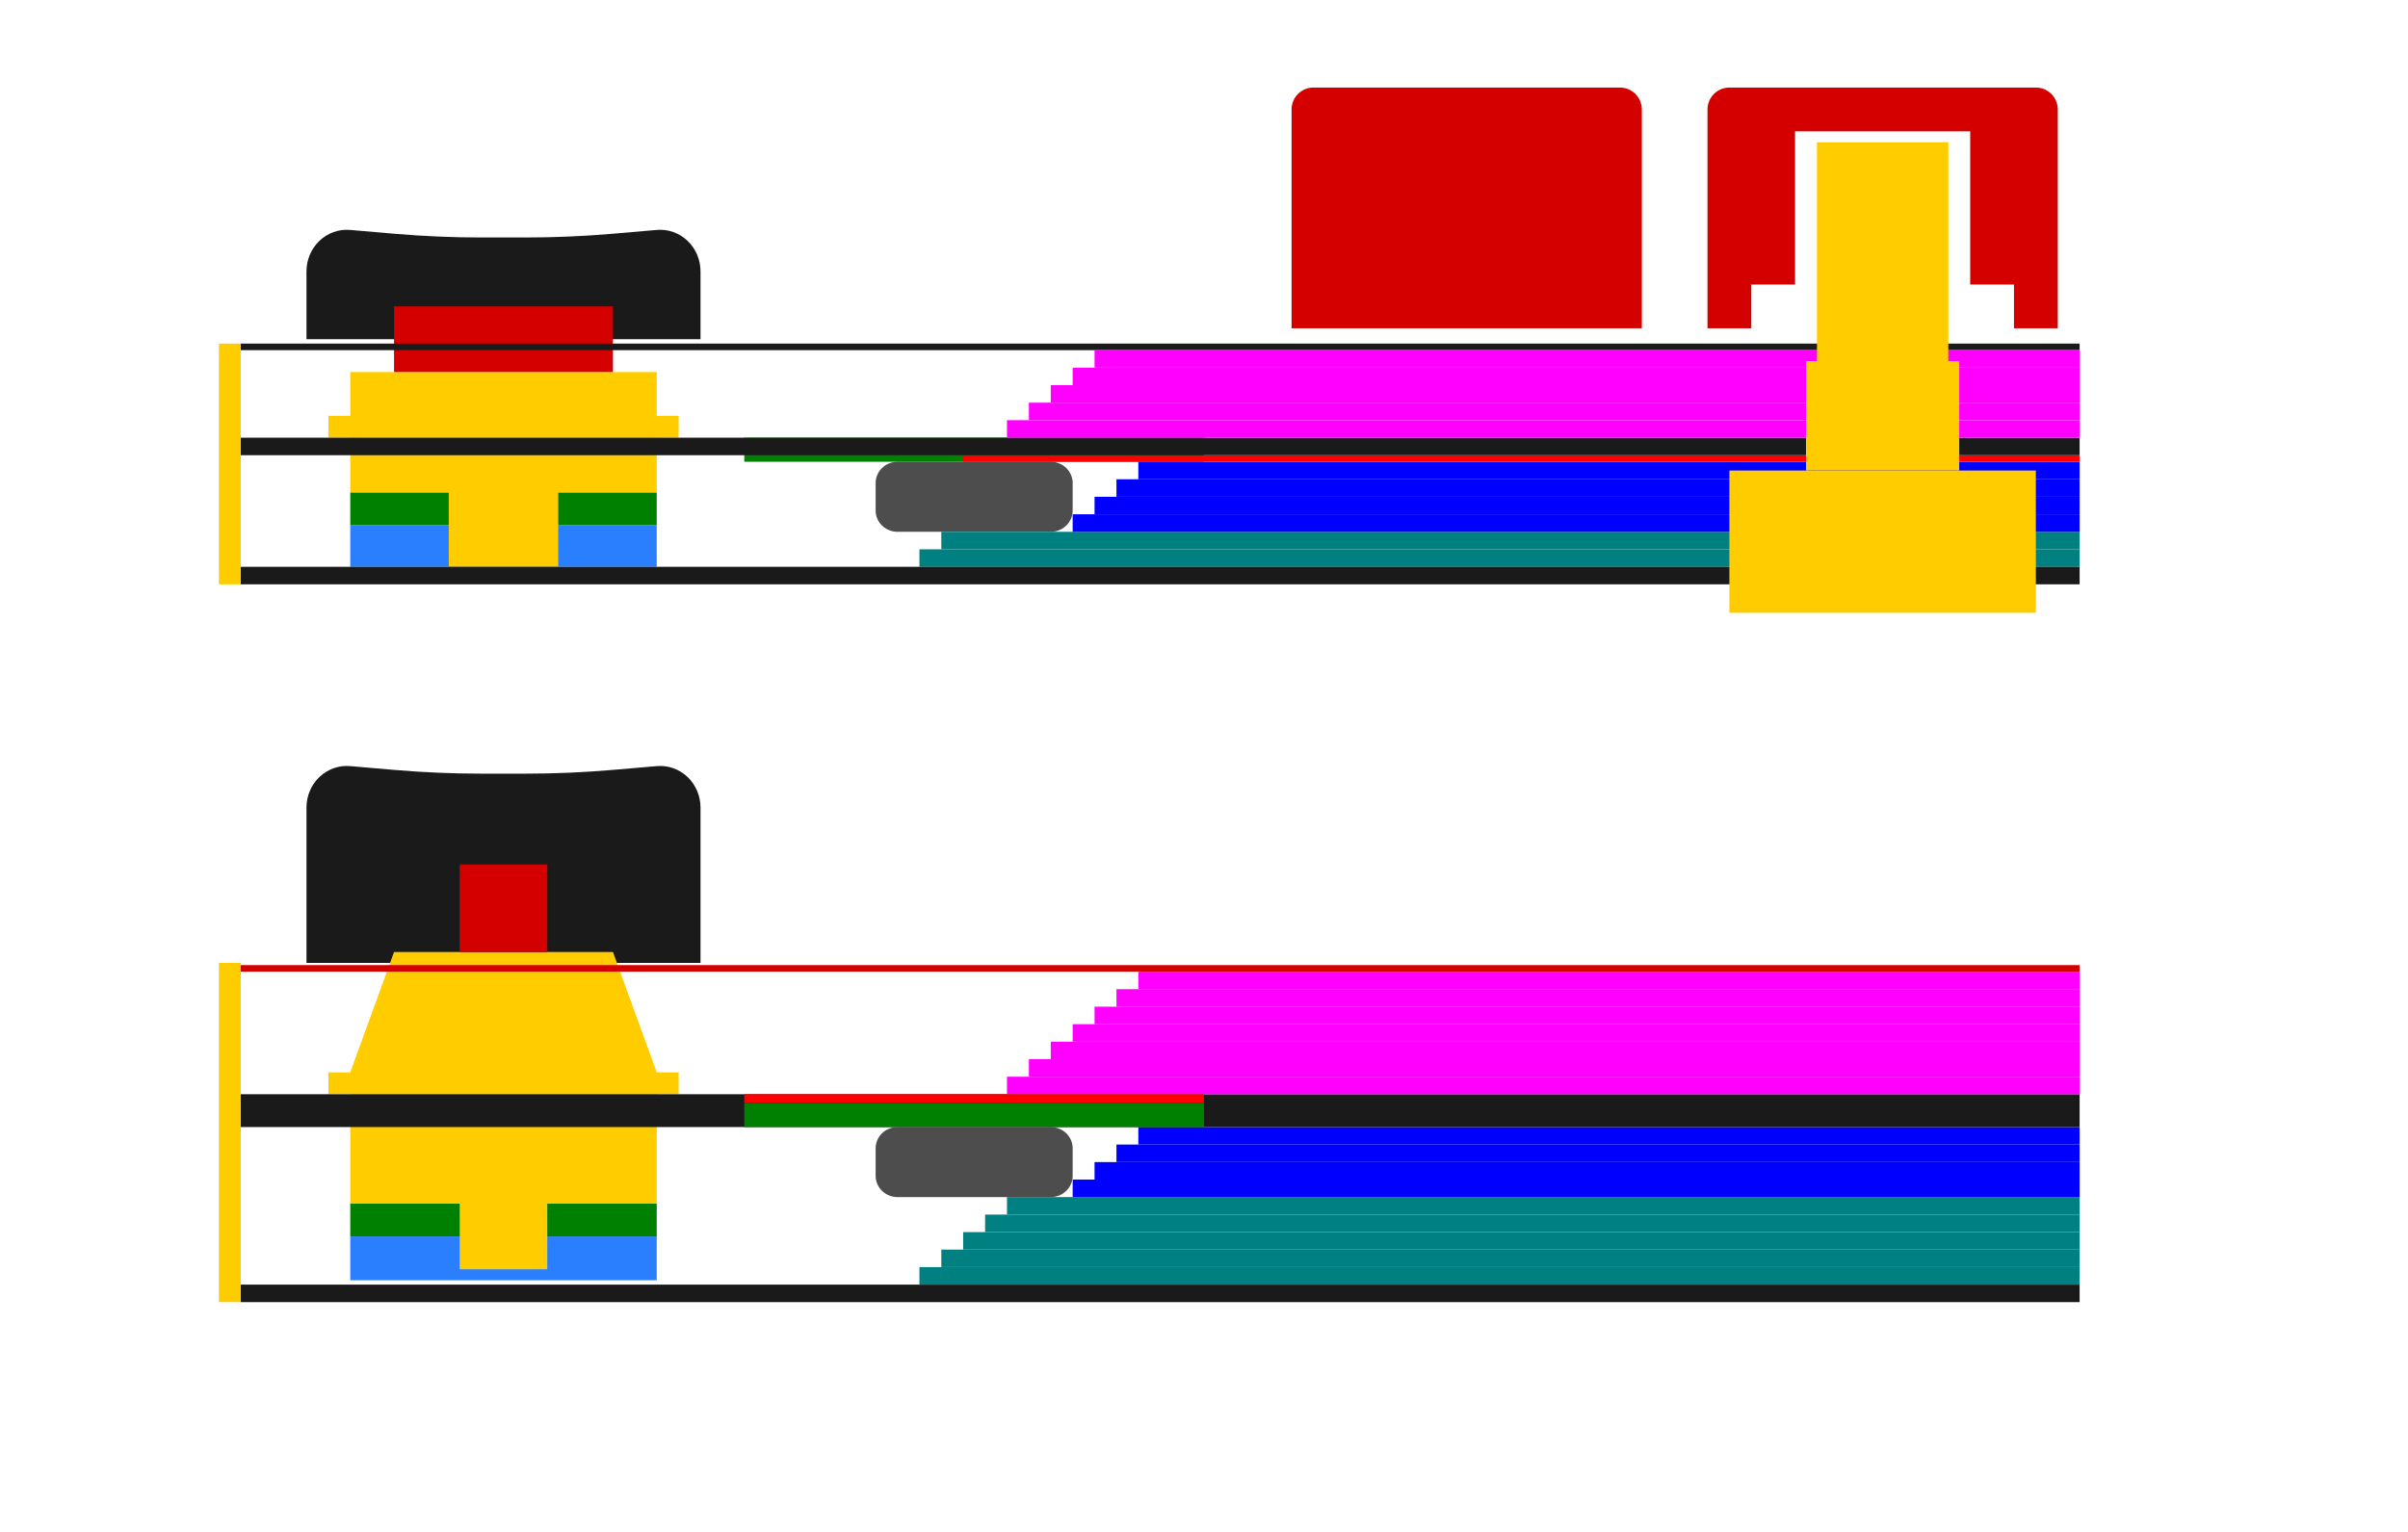
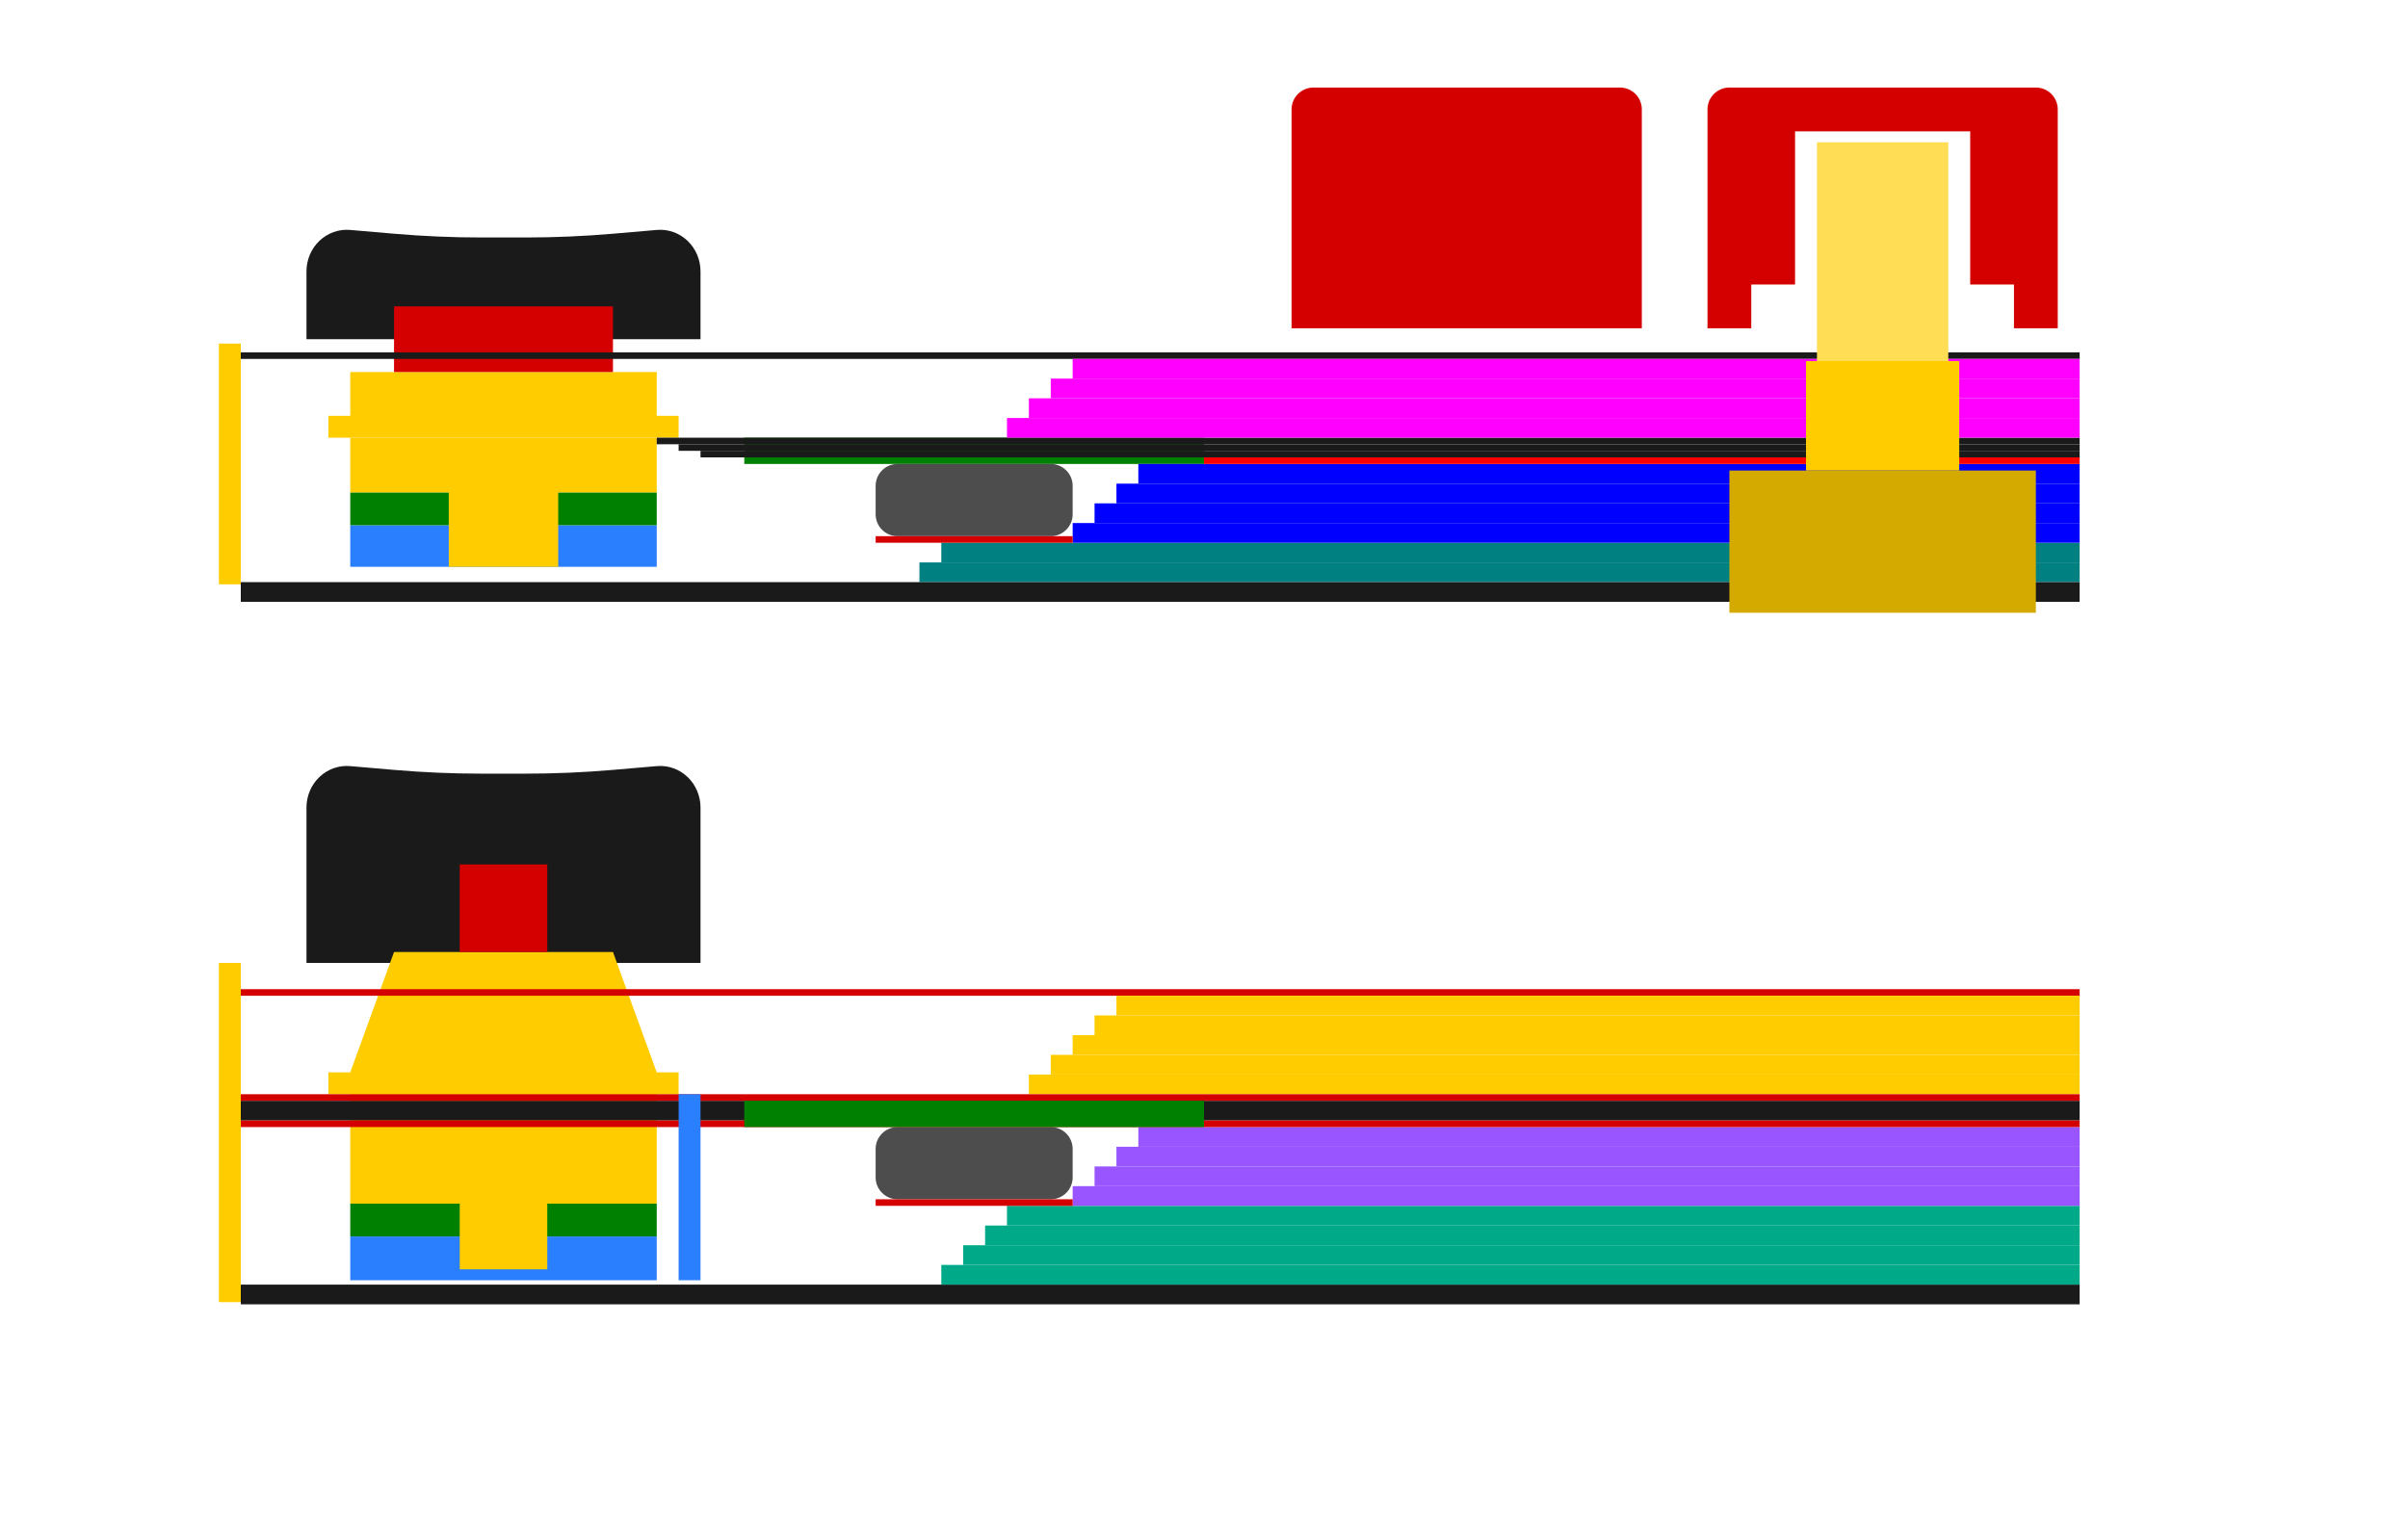
<svg xmlns="http://www.w3.org/2000/svg" width="110mm" height="70mm" viewBox="0 0 110 70" version="1.1" id="svg1" xml:space="preserve">
  <defs id="defs1">
    <rect x="245.669" y="-188.976" width="585.827" height="75.591" id="rect77" />
    <marker id="Arrow2Sstart" orient="auto" refX="0" refY="0" style="overflow:visible">
      <path d="M 8.72,4.03 -2.21,0.02 8.72,-4 c -1.75,2.37 -1.74,5.62 0,8.03 z" id="Arrow2SstartPath" style="fill:#000000;fill-opacity:1;stroke:none" transform="matrix(0.3,0,0,0.3,-0.69,0)" />
    </marker>
    <marker id="Arrow2Send" orient="auto" refX="0" refY="0" style="overflow:visible">
      <path d="M 8.72,4.03 -2.21,0.02 8.72,-4 c -1.75,2.37 -1.74,5.62 0,8.03 z" id="Arrow2SendPath" style="fill:#000000;fill-opacity:1;stroke:none" transform="matrix(-0.3,0,0,-0.3,0.69,0)" />
    </marker>
    <rect x="245.669" y="-188.976" width="113.386" height="152.913" id="rect79" />
    <rect x="245.669" y="-188.976" width="585.827" height="75.591" id="rect77-3" />
    <rect x="245.669" y="-188.976" width="113.386" height="152.913" id="rect79-2" />
+     <rect x="134.704" y="173.858" width="33.851" height="20.891" id="rect21" />
  </defs>
  <g id="layer1" style="display:none">
    <path id="path202" style="display:inline;fill:#008000;stroke:#000000;stroke-width:0;stroke-dasharray:none" d="m 125.044,74.769 h 21 v 1.6 h -21 z" transform="translate(-96.04375,-14.76876)" />
    <path id="path203" style="display:inline;fill:#4d4d4d;stroke:#000000;stroke-width:0;stroke-dasharray:none" d="m 61.5,-16.65 h 7 a 1,1 45 0 1 1,1 l 0,1.3 a 1,1 135 0 1 -1,1 h -7 a 1,1 45 0 1 -1,-1 v -1.3 a 1,1 135 0 1 1,-1 z" transform="matrix(1,0,0,1.000001,-25.50001,78.25047)" />
  </g>
  <g id="layer5" transform="translate(-96.04375,-14.76876)" style="display:inline">
    <path id="path1" style="display:inline;fill:#1a1a1a;stroke:#000000;stroke-width:0;stroke-dasharray:none" d="m 150.037,-8.065 2.014,0.168 a 48.083,48.083 2.382 0 0 3.993,0.166 l 2,0 a 48.083,48.083 177.618 0 0 3.993,-0.166 l 2.014,-0.168 a 1.84,1.84 42.618 0 1 1.993,1.834 V 0.641 H 148.044 V -6.231 a 1.84,1.84 137.382 0 1 1.993,-1.834 z" transform="matrix(1,0,0,1.032942,-38.00012,58.10615)" />
-     <path id="path21" style="display:inline;opacity:1;fill:#008000;stroke:#000000;stroke-width:0;stroke-dasharray:none" d="m 130.044,34.769 h 21 v 1.1 h -21 z" />
-     <path id="path24" style="display:inline;opacity:1;fill:#4d4d4d;stroke:#000000;stroke-width:0;stroke-dasharray:none" d="m 61.5,-16.65 h 7 a 1,1 45 0 1 1,1 l 0,1.3 a 1,1 135 0 1 -1,1 h -7 a 1,1 45 0 1 -1,-1 v -1.3 a 1,1 135 0 1 1,-1 z" transform="matrix(1,0,0,0.9696967,75.54375,52.01463)" />
+     <path id="path21" style="display:inline;opacity:1;fill:#008000;stroke:#000000;stroke-width:0;stroke-dasharray:none" d="m 130.044,34.769 h 21 v 1.2 h -21 z" />
+     <path id="path24" style="display:inline;opacity:1;fill:#4d4d4d;stroke:#000000;stroke-width:0;stroke-dasharray:none" d="m 61.5,-16.65 h 7 a 1,1 45 0 1 1,1 l 0,1.3 a 1,1 135 0 1 -1,1 h -7 a 1,1 45 0 1 -1,-1 v -1.3 a 1,1 135 0 1 1,-1 z" transform="translate(75.54375,52.61919)" />
    <path id="path197" style="display:inline;opacity:1;fill:#d40000;stroke:#000000;stroke-width:0;stroke-dasharray:none" d="m 116.544,-39.731 h 14 a 1,1 45 0 1 1,1 v 10 h -16 l 0,-10 a 1,1 135 0 1 1,-1 z" transform="translate(39.50001,58.5)" />
    <path id="path101-8" style="display:inline;fill:#ffcc00;stroke:#000000;stroke-width:0;stroke-dasharray:none" d="m 112.044,31.769 v 2 h -1 v 1 h 16 v -1 h -1 v -2 z" />
    <path id="path107-7" style="display:inline;fill:#2a7fff;stroke:#000000;stroke-width:0;stroke-dasharray:none" d="m 112.044,38.769 h 14 v 1.9 h -14 z" />
    <path id="path2" style="display:inline;fill:#1a1a1a;stroke:#000000;stroke-width:0;stroke-dasharray:none" d="m 150.037,-8.065 2.014,0.168 a 48.083,48.083 2.382 0 0 3.993,0.166 l 2,0 a 48.083,48.083 177.618 0 0 3.993,-0.166 l 2.014,-0.168 a 1.84,1.84 42.618 0 1 1.993,1.834 v 3 h -18 v -3 a 1.84,1.84 137.382 0 1 1.993,-1.834 z" transform="matrix(1,0,0,1.032986,-38.00012,33.60651)" />
    <path id="path5" style="display:inline;fill:#ffcc00;stroke:#000000;stroke-width:0;stroke-dasharray:none" d="m 114.044,58.269 -2,5.5 h -1 v 1 h 16 v -1 h -1 l -2,-5.5 z" />
    <path id="path9" style="display:inline;fill:#2a7fff;stroke:#000000;stroke-width:0;stroke-dasharray:none" d="m 112.044,71.269 h 14 v 2 h -14 z" />
    <path id="path13" style="display:inline;fill:#008000;stroke:#000000;stroke-width:0;stroke-dasharray:none" d="m 112.044,69.769 h 14 v 1.5 h -14 z" />
    <path id="path14" style="display:inline;fill:#008000;stroke:#000000;stroke-width:0;stroke-dasharray:none" d="m 112.044,37.269 h 14 v 1.5 h -14 z" />
    <path id="path15" style="display:inline;fill:#d40000;stroke:#000000;stroke-width:0;stroke-dasharray:none" d="m 117.044,54.269 h 4 v 4 h -4 z" />
    <path id="path6" style="display:inline;fill:#ffcc00;stroke:#000000;stroke-width:0;stroke-dasharray:none" d="m 112.044,64.769 v 5 h 5 l -1.1e-4,3 h 4 l -1.3e-4,-3 h 5 v -5 z" />
    <path id="path102-7" style="display:inline;fill:#ffcc00;stroke:#000000;stroke-width:0;stroke-dasharray:none" d="m 112.044,34.769 v 2.5 h 4.5 v 3.401 h 5 v -3.401 h 4.5 v -2.5 z" />
    <path id="path16" style="display:inline;fill:#d40000;stroke:#000000;stroke-width:0;stroke-dasharray:none" d="m 114.044,28.769 h 10 v 3 h -10 z" />
-     <path id="path63" style="display:inline;opacity:1;fill:#008080;stroke:#000000;stroke-width:0;stroke-dasharray:none" d="m 138.044,39.869 h 53 v 0.8 h -53 z" />
-     <path id="path65" style="display:inline;opacity:1;fill:#1a1a1a;stroke:#000000;stroke-width:0;stroke-dasharray:none" d="m 107.044,40.669 h 84 v 0.8 h -84 z" />
-     <path id="path66" style="display:inline;opacity:1;fill:#008080;stroke:#000000;stroke-width:0;stroke-dasharray:none" d="m 139.044,39.069 h 52 v 0.8 h -52 z" />
-     <path id="path68" style="display:inline;opacity:1;fill:#0000ff;stroke:#000000;stroke-width:0;stroke-dasharray:none" d="m 145.044,38.269 h 46 v 0.8 h -46 z" />
-     <path id="path72" style="display:inline;opacity:1;fill:#0000ff;stroke:#000000;stroke-width:0;stroke-dasharray:none" d="m 146.044,37.469 h 45 v 0.8 h -45 z" />
-     <path id="path73" style="display:inline;opacity:1;fill:#0000ff;stroke:#000000;stroke-width:0;stroke-dasharray:none" d="m 147.044,36.669 h 44 v 0.8 h -44 z" />
-     <path id="path74" style="display:inline;opacity:1;fill:#0000ff;stroke:#000000;stroke-width:0;stroke-dasharray:none" d="m 148.044,35.869 h 43 v 0.8 h -43 z" />
-     <path id="path75" style="display:inline;opacity:1;fill:#ff0000;stroke:#000000;stroke-width:0;stroke-dasharray:none" d="m 140.044,35.569 h 51 v 0.3 h -51 z" />
-     <path id="path76" style="display:inline;opacity:1;fill:#1a1a1a;stroke:#000000;stroke-width:0;stroke-dasharray:none" d="m 107.044,34.769 h 84 v 0.8 h -84 z" />
-     <path id="path79" style="display:inline;opacity:1;fill:#ff00ff;stroke:#000000;stroke-width:0;stroke-dasharray:none" d="m 142.044,33.969 h 49 v 0.8 h -49 z" />
-     <path id="path80" style="display:inline;opacity:1;fill:#ff00ff;stroke:#000000;stroke-width:0;stroke-dasharray:none" d="m 143.044,33.169 h 48 v 0.8 h -48 z" />
-     <path id="path81" style="display:inline;opacity:1;fill:#ff00ff;stroke:#000000;stroke-width:0;stroke-dasharray:none" d="m 144.044,32.369 h 47 v 0.8 h -47 z" />
-     <path id="path82" style="display:inline;opacity:1;fill:#1a1a1a;stroke:#000000;stroke-width:0;stroke-dasharray:none" d="m 107.044,30.469 h 84 v 0.3 h -84 z" />
-     <path id="path83" style="display:inline;opacity:1;fill:#ff00ff;stroke:#000000;stroke-width:0;stroke-dasharray:none" d="m 145.044,31.569 h 46 v 0.8 h -46 z" />
-     <path id="path84" style="display:inline;opacity:1;fill:#ff00ff;stroke:#000000;stroke-width:0;stroke-dasharray:none" d="m 146.044,30.769 h 45 v 0.8 h -45 z" />
-     <path id="path10" style="display:inline;opacity:1;fill:#008080;stroke:#000000;stroke-width:0;stroke-dasharray:none" d="m 141.044,70.269 h 50 v 0.8 h -50 z" />
-     <path id="path12" style="display:inline;opacity:1;fill:#1a1a1a;stroke:#000000;stroke-width:0;stroke-dasharray:none" d="m 107.044,73.469 h 84 v 0.8 h -84 z" />
-     <path id="path17" style="display:inline;opacity:1;fill:#008080;stroke:#000000;stroke-width:0;stroke-dasharray:none" d="m 142.044,69.469 h 49 v 0.8 h -49 z" />
-     <path id="path18" style="display:inline;opacity:1;fill:#0000ff;stroke:#000000;stroke-width:0;stroke-dasharray:none" d="m 145.044,68.669 h 46 v 0.8 h -46 z" />
-     <path id="path19" style="display:inline;opacity:1;fill:#0000ff;stroke:#000000;stroke-width:0;stroke-dasharray:none" d="m 146.044,67.869 h 45 v 0.8 h -45 z" />
-     <path id="path25" style="display:inline;opacity:1;fill:#0000ff;stroke:#000000;stroke-width:0;stroke-dasharray:none" d="m 147.044,67.069 h 44 v 0.8 h -44 z" />
-     <path id="path26" style="display:inline;opacity:1;fill:#0000ff;stroke:#000000;stroke-width:0;stroke-dasharray:none" d="m 148.044,66.269 h 43 v 0.8 h -43 z" />
-     <path id="path28" style="display:inline;opacity:1;fill:#1a1a1a;stroke:#000000;stroke-width:0;stroke-dasharray:none" d="m 107.044,64.769 h 84 v 1.5 h -84 z" />
-     <path id="path29" style="display:inline;opacity:1;fill:#ff00ff;stroke:#000000;stroke-width:0;stroke-dasharray:none" d="m 142.044,63.969 h 49 v 0.8 h -49 z" />
-     <path id="path30" style="display:inline;opacity:1;fill:#ff00ff;stroke:#000000;stroke-width:0;stroke-dasharray:none" d="m 143.044,63.169 h 48 v 0.8 h -48 z" />
-     <path id="path31" style="display:inline;opacity:1;fill:#ff00ff;stroke:#000000;stroke-width:0;stroke-dasharray:none" d="m 144.044,62.369 h 47 v 0.8 h -47 z" />
-     <path id="path32" style="display:inline;opacity:1;fill:#d40000;stroke:#000000;stroke-width:0;stroke-dasharray:none" d="m 107.044,58.869 h 84 v 0.3 h -84 z" />
-     <path id="path33" style="display:inline;opacity:1;fill:#ff00ff;stroke:#000000;stroke-width:0;stroke-dasharray:none" d="m 145.044,61.569 h 46 v 0.8 h -46 z" />
-     <path id="path34" style="display:inline;opacity:1;fill:#ff00ff;stroke:#000000;stroke-width:0;stroke-dasharray:none" d="m 146.044,60.769 h 45 v 0.8 h -45 z" />
+     <path id="path63" style="display:inline;opacity:1;fill:#008080;stroke:#000000;stroke-width:0;stroke-dasharray:none" d="m 138.044,40.469 h 53 v 0.9 h -53 z" />
+     <path id="path65" style="display:inline;opacity:1;fill:#1a1a1a;stroke:#000000;stroke-width:0;stroke-dasharray:none" d="m 107.044,41.369 h 84 v 0.9 h -84 z" />
+     <path id="path66" style="display:inline;opacity:1;fill:#008080;stroke:#000000;stroke-width:0;stroke-dasharray:none" d="m 139.044,39.569 h 52 v 0.9 h -52 z" />
+     <path id="path68" style="display:inline;opacity:1;fill:#0000ff;stroke:#000000;stroke-width:0;stroke-dasharray:none" d="m 145.044,38.669 h 46 v 0.9 h -46 z" />
+     <path id="path72" style="display:inline;opacity:1;fill:#0000ff;stroke:#000000;stroke-width:0;stroke-dasharray:none" d="m 146.044,37.769 h 45 v 0.9 h -45 z" />
+     <path id="path73" style="display:inline;opacity:1;fill:#0000ff;stroke:#000000;stroke-width:0;stroke-dasharray:none" d="m 147.044,36.869 h 44 v 0.9 h -44 z" />
+     <path id="path74" style="display:inline;opacity:1;fill:#0000ff;stroke:#000000;stroke-width:0;stroke-dasharray:none" d="m 148.044,35.969 h 43 v 0.9 h -43 z" />
+     <path id="path75" style="display:inline;opacity:1;fill:#ff0000;stroke:#000000;stroke-width:0;stroke-dasharray:none" d="m 151.044,35.669 h 40 v 0.3 h -40 z" />
+     <path id="path76" style="display:inline;opacity:1;fill:#1a1a1a;stroke:#000000;stroke-width:0;stroke-dasharray:none" d="m 126.044,34.769 h 65 v 0.3 H 126.044 Z" />
+     <path id="path79" style="display:inline;opacity:1;fill:#ff00ff;stroke:#000000;stroke-width:0;stroke-dasharray:none" d="m 142.044,33.869 h 49 v 0.9 h -49 z" />
+     <path id="path80" style="display:inline;opacity:1;fill:#ff00ff;stroke:#000000;stroke-width:0;stroke-dasharray:none" d="m 143.044,32.969 h 48 v 0.9 h -48 z" />
+     <path id="path81" style="display:inline;opacity:1;fill:#ff00ff;stroke:#000000;stroke-width:0;stroke-dasharray:none" d="m 144.044,32.069 h 47 v 0.9 h -47 z" />
+     <path id="path82" style="display:inline;opacity:1;fill:#1a1a1a;stroke:#000000;stroke-width:0;stroke-dasharray:none" d="m 107.044,30.869 h 84 v 0.3 h -84 z" />
+     <path id="path83" style="display:inline;opacity:1;fill:#ff00ff;stroke:#000000;stroke-width:0;stroke-dasharray:none" d="m 145.044,31.169 h 46 v 0.9 h -46 z" />
+     <path id="path10" style="display:inline;opacity:1;fill:#00aa88;stroke:#000000;stroke-width:0;stroke-dasharray:none" d="m 141.044,70.769 h 50 v 0.9 h -50 z" />
+     <path id="path12" style="display:inline;opacity:1;fill:#1a1a1a;stroke:#000000;stroke-width:0;stroke-dasharray:none" d="m 107.044,73.469 h 84 v 0.9 h -84 z" />
+     <path id="path17" style="display:inline;opacity:1;fill:#00aa88;stroke:#000000;stroke-width:0;stroke-dasharray:none" d="m 142.044,69.869 h 49 v 0.9 h -49 z" />
+     <path id="path18" style="display:inline;opacity:1;fill:#9955ff;stroke:#000000;stroke-width:0;stroke-dasharray:none" d="m 145.044,68.969 h 46 v 0.9 h -46 z" />
+     <path id="path19" style="display:inline;opacity:1;fill:#9955ff;stroke:#000000;stroke-width:0;stroke-dasharray:none" d="m 146.044,68.069 h 45 v 0.9 h -45 z" />
+     <path id="path25" style="display:inline;opacity:1;fill:#9955ff;stroke:#000000;stroke-width:0;stroke-dasharray:none" d="m 147.044,67.169 h 44 v 0.9 h -44 z" />
+     <path id="path26" style="display:inline;opacity:1;fill:#9955ff;stroke:#000000;stroke-width:0;stroke-dasharray:none" d="m 148.044,66.269 h 43 v 0.9 h -43 z" />
+     <path id="path28" style="display:inline;opacity:1;fill:#1a1a1a;stroke:#000000;stroke-width:0;stroke-dasharray:none" d="m 107.044,65.069 h 84 v 0.9 h -84 z" />
+     <path id="path30" style="display:inline;opacity:1;fill:#ffcc00;stroke:#000000;stroke-width:0;stroke-dasharray:none" d="m 143.044,63.869 h 48 v 0.9 h -48 z" />
+     <path id="path31" style="display:inline;opacity:1;fill:#ffcc00;stroke:#000000;stroke-width:0;stroke-dasharray:none" d="m 144.044,62.969 h 47 v 0.9 h -47 z" />
+     <path id="path32" style="display:inline;opacity:1;fill:#d40000;stroke:#000000;stroke-width:0;stroke-dasharray:none" d="m 107.044,59.969 h 84 v 0.3 h -84 z" />
+     <path id="path33" style="display:inline;opacity:1;fill:#ffcc00;stroke:#000000;stroke-width:0;stroke-dasharray:none" d="m 145.044,62.069 h 46 v 0.9 h -46 z" />
+     <path id="path34" style="display:inline;opacity:1;fill:#ffcc00;stroke:#000000;stroke-width:0;stroke-dasharray:none" d="m 146.044,61.169 h 45 v 0.9 h -45 z" />
    <path id="path64" style="display:inline;opacity:1;fill:#ffcc00;stroke:#000000;stroke-width:0;stroke-dasharray:none" d="m 106.044,30.469 h 1 v 11 h -1 z" />
    <path id="path67" style="display:inline;opacity:1;fill:#ffcc00;stroke:#000000;stroke-width:0;stroke-dasharray:none" d="m 106.044,58.769 h 1 v 15.5 h -1 z" />
-     <path id="path85" style="display:inline;opacity:1;fill:#008080;stroke:#000000;stroke-width:0;stroke-dasharray:none" d="m 140.044,71.069 h 51 v 0.8 h -51 z" />
-     <path id="path87" style="display:inline;opacity:1;fill:#008080;stroke:#000000;stroke-width:0;stroke-dasharray:none" d="m 139.044,71.869 h 52 v 0.8 h -52 z" />
-     <path id="path88" style="display:inline;opacity:1;fill:#008080;stroke:#000000;stroke-width:0;stroke-dasharray:none" d="m 138.044,72.669 h 53 v 0.8 h -53 z" />
-     <path id="path90" style="display:inline;opacity:1;fill:#ff0000;stroke:#000000;stroke-width:0;stroke-dasharray:none" d="m 130.044,64.769 h 21 v 0.4 h -21 z" />
+     <path id="path85" style="display:inline;opacity:1;fill:#00aa88;stroke:#000000;stroke-width:0;stroke-dasharray:none" d="m 140.044,71.669 h 51 v 0.9 h -51 z" />
+     <path id="path87" style="display:inline;opacity:1;fill:#00aa88;stroke:#000000;stroke-width:0;stroke-dasharray:none" d="m 139.044,72.569 h 52 v 0.9 h -52 z" />
    <path id="path124" style="display:inline;opacity:1;fill:#d40000;stroke:#000000;stroke-width:0;stroke-dasharray:none" d="m 116.044,-29.856 h 14 a 1,1 45 0 1 1,1 v 10 h -2 v -2 h -2 v -7 h -8 v 7 h -2 l -1e-5,2 h -2 l 0,-10 a 1,1 135 0 1 1,-1 z" transform="translate(59,48.625)" />
-     <path id="path186" style="display:inline;fill:#ffcc00;stroke:#000000;stroke-width:0;stroke-dasharray:none" d="m 179.044,21.269 h 6 V 31.269 h -6 z" />
-     <path id="path187" style="display:inline;fill:#ffcc00;stroke:#000000;stroke-width:0;stroke-dasharray:none" d="m 175.044,36.269 h 14 v 6.5 h -14 z" />
+     <path id="path186" style="display:inline;fill:#ffdd55;stroke:#000000;stroke-width:0;stroke-dasharray:none" d="m 179.044,21.269 h 6 V 31.269 h -6 z" />
+     <path id="path187" style="display:inline;fill:#d4aa00;stroke:#000000;stroke-width:0;stroke-dasharray:none" d="m 175.044,36.269 h 14 v 6.5 h -14 z" />
+     <path id="path69" style="display:inline;opacity:1;fill:#ffcc00;stroke:#000000;stroke-width:0;stroke-dasharray:none" d="m 147.044,60.269 h 44 v 0.9 h -44 z" />
+     <path id="path7" style="display:inline;opacity:1;fill:#4d4d4d;stroke:#000000;stroke-width:0;stroke-dasharray:none" d="m 61.5,-16.65 h 7 a 1,1 45 0 1 1,1 l 0,1.3 a 1,1 135 0 1 -1,1 h -7 a 1,1 45 0 1 -1,-1 v -1.3 a 1,1 135 0 1 1,-1 z" transform="translate(75.54375,82.91919)" />
+     <path id="path3" style="display:inline;opacity:1;fill:#d40000;stroke:#000000;stroke-width:0;stroke-dasharray:none" d="m 107.044,64.769 h 84 v 0.3 h -84 z" />
+     <path id="path8" style="display:inline;opacity:1;fill:#d40000;stroke:#000000;stroke-width:0;stroke-dasharray:none" d="m 107.044,65.969 h 84 v 0.3 h -84 z" />
+     <path id="path4" style="display:inline;opacity:1;fill:#008000;stroke:#000000;stroke-width:0;stroke-dasharray:none" d="m 130.044,65.069 h 21 v 1.2 h -21 z" />
+     <path id="path11" style="display:inline;opacity:1;fill:#d40000;stroke:#000000;stroke-width:0;stroke-dasharray:none" d="m 136.044,69.569 h 9 v 0.3 h -9 z" />
+     <path id="path20" style="display:inline;fill:#2a7fff;stroke:#000000;stroke-width:0;stroke-dasharray:none" d="m 127.044,64.769 h 1 v 8.5 h -1 z" />
+     <path id="path23" style="display:inline;opacity:1;fill:#d40000;stroke:#000000;stroke-width:0;stroke-dasharray:none" d="m 136.044,39.269 h 9 v 0.3 h -9 z" />
+     <path id="path27" style="display:inline;opacity:1;fill:#1a1a1a;stroke:#000000;stroke-width:0;stroke-dasharray:none" d="m 127.044,35.069 h 64 v 0.3 h -64 z" />
+     <path id="path29" style="display:inline;opacity:1;fill:#1a1a1a;stroke:#000000;stroke-width:0;stroke-dasharray:none" d="m 128.044,35.369 h 63 v 0.3 h -63 z" />
    <path id="path188" style="display:inline;fill:#ffcc00;stroke:#000000;stroke-width:0;stroke-dasharray:none" d="m 178.544,31.268 h 7 v 5 h -7 z" />
-     <path id="path69" style="display:inline;opacity:1;fill:#ff00ff;stroke:#000000;stroke-width:0;stroke-dasharray:none" d="m 147.044,59.969 h 44 v 0.8 h -44 z" />
-     <path id="path70" style="display:inline;opacity:1;fill:#ff00ff;stroke:#000000;stroke-width:0;stroke-dasharray:none" d="m 148.044,59.169 h 43 v 0.8 h -43 z" />
-     <path id="path4" style="display:inline;opacity:1;fill:#008000;stroke:#000000;stroke-width:0;stroke-dasharray:none" d="m 130.044,65.169 h 21 v 1.1 h -21 z" />
-     <path id="path7" style="display:inline;opacity:1;fill:#4d4d4d;stroke:#000000;stroke-width:0;stroke-dasharray:none" d="m 61.5,-16.65 h 7 a 1,1 45 0 1 1,1 l 0,1.3 a 1,1 135 0 1 -1,1 h -7 a 1,1 45 0 1 -1,-1 v -1.3 a 1,1 135 0 1 1,-1 z" transform="matrix(1,0,0,0.9696967,75.54375,82.41463)" />
  </g>
  <g id="layer12" style="display:inline" />
</svg>
